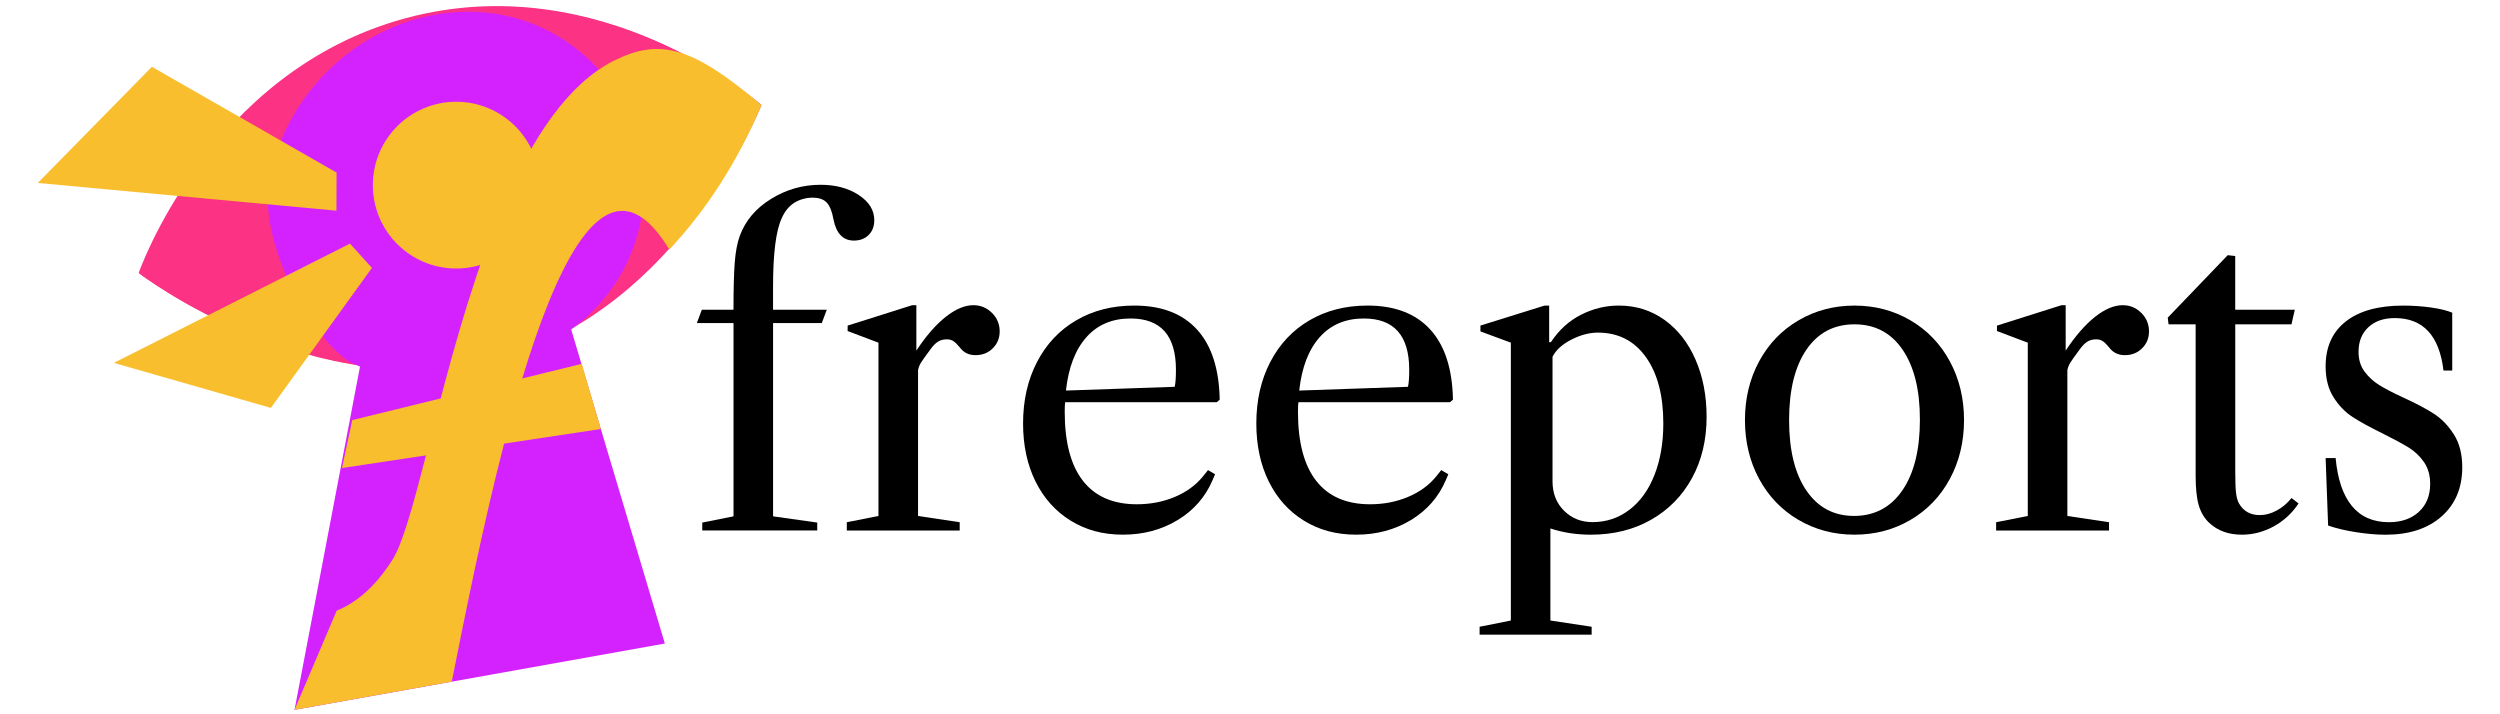
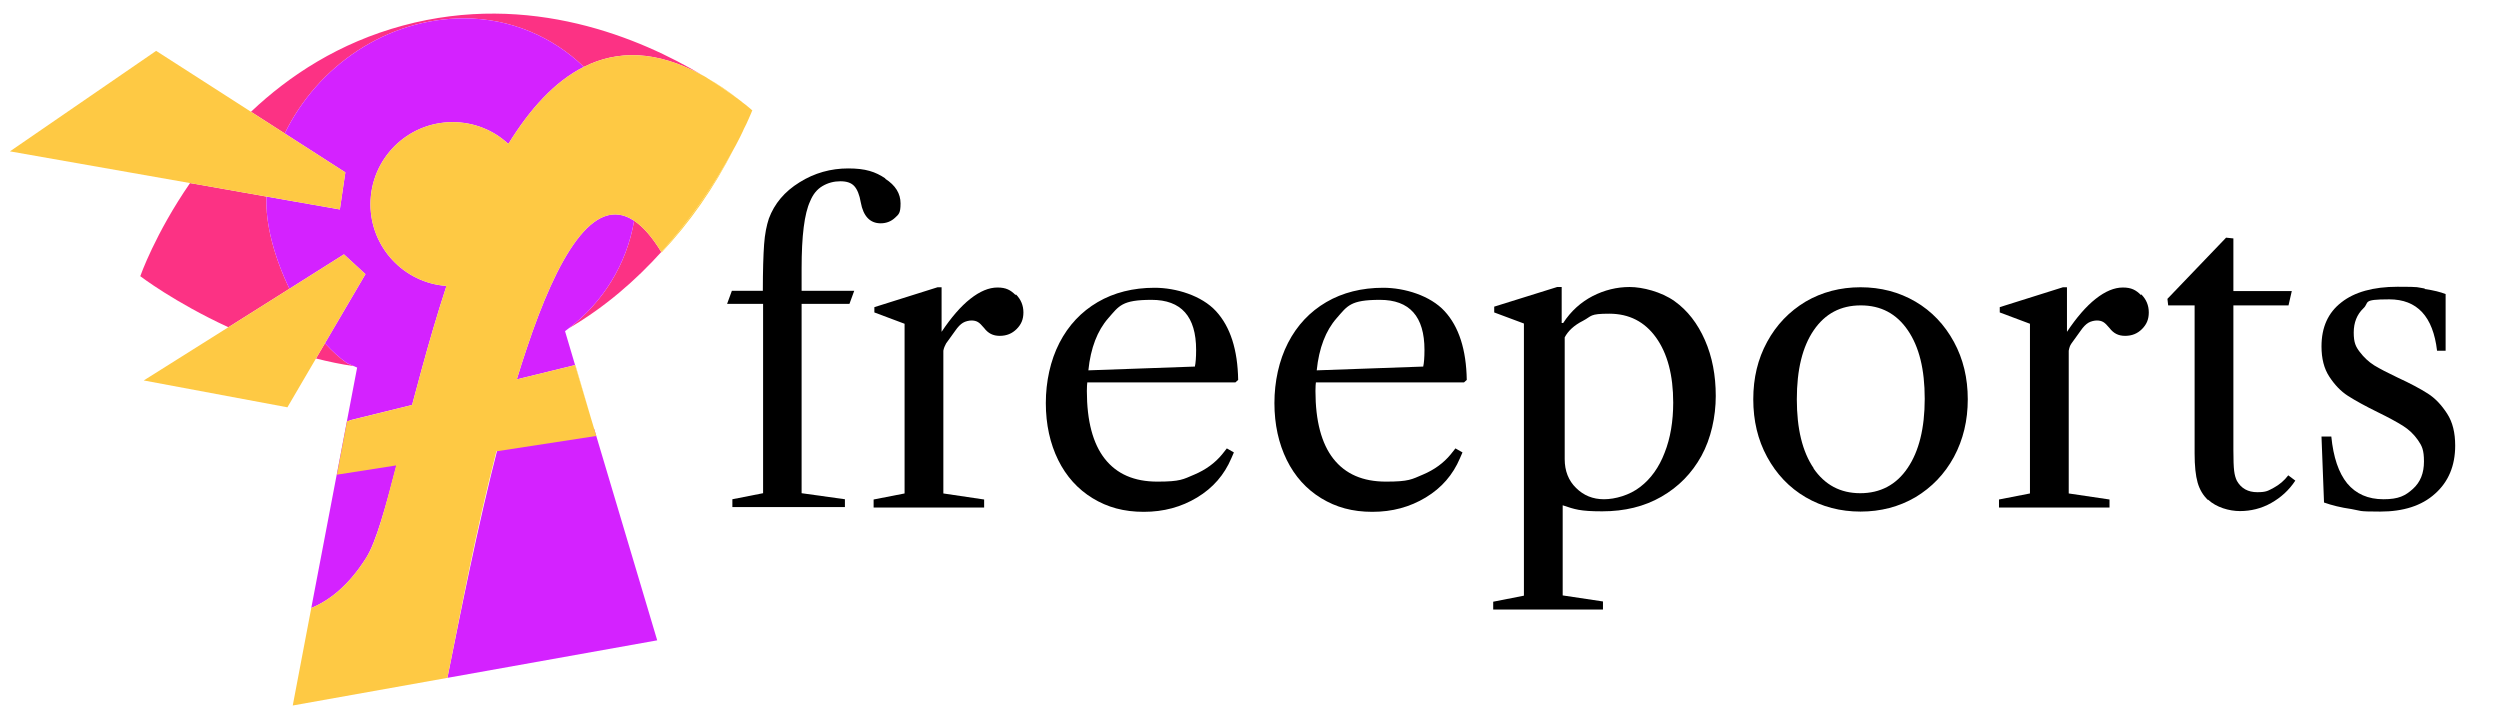
- <svg xmlns="http://www.w3.org/2000/svg" id="Livello_1" version="1.1" viewBox="0 0 992.82 283.46">
-   <defs id="defs2">
-     <style id="style1">
-       .st0 {
-         fill: none;
-       }
- 
-       .st1 {
-         fill: #d422ff;
-       }
- 
-       .st2 {
-         fill: #ffcd40;
-         opacity: .85;
-       }
- 
-       .st3 {
-         clip-path: url(#clippath-1);
-       }
- 
-       .st4 {
-         fill: #f9be2d;
-       }
- 
-       .st5 {
-         fill: #fc3284;
-       }
- 
-       .st6 {
-         clip-path: url(#clippath);
-       }
-     </style>
-     <clipPath id="clippath">
-       <path class="st0" d="M301.96,41.45S239.17-13.95,160.94,7.27C82.71,28.48,55.07,108.4,55.07,108.4c0,0,69.97,53.45,142.46,33.8,72.49-19.66,104.44-100.75,104.44-100.75Z" id="path1" />
-     </clipPath>
-     <clipPath id="clippath-1">
-       <path class="st0" d="M302.38,41.75S239.59-13.65,161.36,7.56C83.13,28.78,55.49,108.7,55.49,108.7c0,0,69.97,53.45,142.46,33.8,72.49-19.66,104.44-100.75,104.44-100.75Z" id="path2" />
-     </clipPath>
-   </defs>
-   <g class="st6" clip-path="url(#clippath)" id="g3">
-     <path class="st5" d="M301.96,41.45S239.17-13.95,160.94,7.27C82.71,28.48,55.07,108.4,55.07,108.4c0,0,69.97,53.45,142.46,33.8,72.49-19.66,104.44-100.75,104.44-100.75Z" id="path3" />
-   </g>
-   <circle class="st2" cx="181.05" cy="79.33" r="33.11" id="circle3" />
-   <g id="g12">
-     <path d="M341,77.43c4.14,2.7,6.2,6.04,6.2,10.01,0,2.43-.74,4.38-2.23,5.87s-3.45,2.23-5.87,2.23c-4.3,0-7-2.81-8.11-8.44-.55-3.09-1.43-5.29-2.65-6.62-1.21-1.32-3.09-1.98-5.62-1.98s-5.05.66-7.2,1.98-3.83,3.37-5.05,6.12c-2.32,4.96-3.47,14.06-3.47,27.3v9.1h21.34l-1.98,5.29h-19.35v76.76l17.54,2.48v3.14h-45.66v-3.14l12.41-2.48v-76.76h-14.56l1.98-5.29h12.57c0-8.27.17-14.53.5-18.78.33-4.24.99-7.75,1.99-10.5,2.2-6.06,6.34-10.97,12.41-14.72,6.06-3.75,12.63-5.62,19.69-5.62,5.96,0,11,1.35,15.14,4.05Z" id="path4" />
-     <path d="M393.94,124.25c2.04,2.04,3.06,4.49,3.06,7.36,0,2.65-.91,4.88-2.73,6.7-1.82,1.82-4.11,2.73-6.87,2.73s-4.74-1.05-6.29-3.14c-.99-1.21-1.85-2.04-2.56-2.48-.72-.44-1.57-.66-2.56-.66-1.32,0-2.48.3-3.47.91-.99.61-2.04,1.68-3.14,3.23-1.88,2.54-3.09,4.25-3.64,5.13-.55.88-.94,1.88-1.16,2.98v57.9l16.54,2.48v3.31h-44.83v-3.31l12.57-2.48v-68.82l-12.24-4.63v-2.15l25.64-8.11h1.65v18.03c3.86-5.84,7.75-10.31,11.66-13.4,3.91-3.09,7.58-4.63,11-4.63,2.87,0,5.32,1.02,7.36,3.06Z" id="path5" />
-     <path d="M423,159.73c-.11.77-.17,2.04-.17,3.81,0,12.13,2.42,21.29,7.28,27.46,4.85,6.18,11.97,9.26,21.34,9.26,5.4,0,10.42-.96,15.05-2.9,4.63-1.93,8.38-4.66,11.25-8.19l1.98-2.48,2.81,1.65-.99,2.32c-2.87,6.73-7.5,12.02-13.89,15.88-6.4,3.86-13.62,5.79-21.67,5.79s-14.75-1.85-20.76-5.54c-6.01-3.69-10.67-8.88-13.98-15.55-3.31-6.67-4.96-14.36-4.96-23.08,0-9.15,1.85-17.29,5.54-24.4,3.69-7.11,8.88-12.63,15.55-16.54,6.67-3.91,14.36-5.87,23.08-5.87,10.81,0,19.11,3.17,24.9,9.51,5.79,6.34,8.79,15.63,9.02,27.87l-1.16.99h-60.21ZM431.43,133.93c-4.41,4.96-7.11,12.02-8.11,21.17l43.18-1.49c.33-1.32.5-3.58.5-6.78,0-13.57-6.01-20.35-18.03-20.35-7.28,0-13.12,2.48-17.54,7.44Z" id="path6" />
-     <path d="M515.63,159.73c-.11.77-.17,2.04-.17,3.81,0,12.13,2.42,21.29,7.28,27.46,4.85,6.18,11.97,9.26,21.34,9.26,5.4,0,10.42-.96,15.05-2.9,4.63-1.93,8.38-4.66,11.25-8.19l1.98-2.48,2.81,1.65-.99,2.32c-2.87,6.73-7.5,12.02-13.89,15.88-6.4,3.86-13.62,5.79-21.67,5.79s-14.75-1.85-20.76-5.54c-6.01-3.69-10.67-8.88-13.98-15.55-3.31-6.67-4.96-14.36-4.96-23.08,0-9.15,1.85-17.29,5.54-24.4,3.69-7.11,8.88-12.63,15.55-16.54,6.67-3.91,14.36-5.87,23.08-5.87,10.81,0,19.11,3.17,24.9,9.51,5.79,6.34,8.79,15.63,9.02,27.87l-1.16.99h-60.21ZM524.07,133.93c-4.41,4.96-7.11,12.02-8.11,21.17l43.18-1.49c.33-1.32.5-3.58.5-6.78,0-13.57-6.01-20.35-18.03-20.35-7.28,0-13.12,2.48-17.54,7.44Z" id="path7" />
-     <path d="M632.09,248.9v3.14h-44.5v-3.14l12.41-2.48v-110.34l-12.08-4.47v-2.32l25.48-7.94h1.82v14.56h.66c3.2-4.85,7.2-8.49,11.99-10.92,4.8-2.42,9.79-3.64,14.97-3.64,6.84,0,12.9,1.9,18.2,5.71,5.29,3.81,9.4,9.07,12.32,15.8,2.92,6.73,4.38,14.28,4.38,22.66,0,9.16-1.93,17.26-5.79,24.32-3.86,7.06-9.26,12.57-16.21,16.54-6.95,3.97-14.94,5.96-23.99,5.96-5.74,0-11.08-.83-16.05-2.48v36.56l16.38,2.48ZM647.15,202.41c4.3-3.31,7.61-7.94,9.93-13.9,2.32-5.96,3.47-12.74,3.47-20.35,0-11.14-2.32-19.93-6.95-26.39-4.63-6.45-10.97-9.68-19.02-9.68-3.42,0-6.95.94-10.59,2.81-3.64,1.88-6.12,4.14-7.44,6.78v49.46c0,4.74,1.51,8.63,4.55,11.66,3.03,3.03,6.81,4.55,11.33,4.55,5.51,0,10.42-1.65,14.72-4.96Z" id="path8" />
-     <path d="M758.72,127.23c6.67,3.92,11.88,9.35,15.63,16.29,3.75,6.95,5.62,14.72,5.62,23.32s-1.88,16.38-5.62,23.33c-3.75,6.95-8.96,12.38-15.63,16.29-6.67,3.92-14.09,5.87-22.25,5.87s-15.58-1.96-22.25-5.87c-6.67-3.91-11.88-9.35-15.63-16.29-3.75-6.95-5.62-14.72-5.62-23.33s1.87-16.38,5.62-23.32c3.75-6.95,8.96-12.38,15.63-16.29,6.67-3.91,14.09-5.87,22.25-5.87s15.58,1.96,22.25,5.87ZM717.37,194.8c4.58,6.73,10.89,10.09,18.94,10.09s14.56-3.39,19.19-10.17c4.63-6.78,6.95-16.13,6.95-28.04s-2.29-21.06-6.87-27.79c-4.58-6.73-10.95-10.09-19.11-10.09s-14.53,3.37-19.11,10.09c-4.58,6.73-6.86,16.05-6.86,27.96s2.29,21.23,6.86,27.96Z" id="path9" />
-     <path d="M850.37,124.25c2.04,2.04,3.06,4.49,3.06,7.36,0,2.65-.91,4.88-2.73,6.7s-4.11,2.73-6.87,2.73-4.74-1.05-6.29-3.14c-.99-1.21-1.85-2.04-2.56-2.48-.72-.44-1.57-.66-2.56-.66-1.32,0-2.48.3-3.47.91-.99.61-2.04,1.68-3.14,3.23-1.88,2.54-3.09,4.25-3.64,5.13-.55.88-.94,1.88-1.16,2.98v57.9l16.54,2.48v3.31h-44.83v-3.31l12.57-2.48v-68.82l-12.24-4.63v-2.15l25.64-8.11h1.65v18.03c3.86-5.84,7.75-10.31,11.66-13.4,3.91-3.09,7.58-4.63,11-4.63,2.87,0,5.32,1.02,7.36,3.06Z" id="path10" />
-     <path d="M877.41,207.71c-1.99-1.87-3.39-4.22-4.22-7.03-.83-2.81-1.24-6.75-1.24-11.83v-60.05h-10.75l-.33-2.65,23.82-24.81,2.98.33v21.34h23.66l-1.32,5.79h-22.33v58.56c0,3.97.11,6.81.33,8.52.22,1.71.6,3.06,1.16,4.05,1.76,3.09,4.52,4.63,8.27,4.63,2.21,0,4.44-.6,6.7-1.82,2.26-1.21,4.22-2.87,5.87-4.96l2.81,2.15c-2.54,3.86-5.82,6.89-9.84,9.1-4.03,2.2-8.24,3.31-12.65,3.31-5.29,0-9.59-1.55-12.9-4.63Z" id="path11" />
-     <path d="M965.33,122.1c3.58.5,6.42,1.19,8.52,2.07v22.99h-3.47c-1.65-13.9-8.11-20.84-19.35-20.84-4.41,0-7.91,1.21-10.5,3.64-2.59,2.43-3.89,5.68-3.89,9.76,0,3.09.8,5.71,2.4,7.86,1.6,2.15,3.56,3.94,5.87,5.38,2.32,1.43,5.51,3.09,9.59,4.96,5.07,2.32,9.12,4.47,12.16,6.45,3.03,1.98,5.65,4.71,7.86,8.19,2.21,3.47,3.31,7.8,3.31,12.99,0,8.16-2.73,14.67-8.19,19.52-5.46,4.85-12.88,7.28-22.25,7.28-3.53,0-7.42-.33-11.66-.99-4.25-.66-7.97-1.54-11.17-2.65l-.99-26.8h3.97c.77,8.38,2.92,14.72,6.45,19.02,3.53,4.3,8.44,6.45,14.72,6.45,4.96,0,8.93-1.38,11.91-4.14,2.98-2.76,4.47-6.45,4.47-11.08,0-3.42-.83-6.31-2.48-8.68-1.65-2.37-3.7-4.3-6.12-5.79-2.43-1.49-5.85-3.33-10.26-5.54-4.96-2.42-8.93-4.6-11.91-6.53-2.98-1.93-5.52-4.55-7.61-7.86-2.1-3.31-3.14-7.39-3.14-12.24,0-7.72,2.67-13.67,8.02-17.87,5.35-4.19,12.93-6.29,22.75-6.29,3.75,0,7.42.25,11,.74Z" id="path12" />
-   </g>
-   <g class="st3" clip-path="url(#clippath-1)" id="g13">
-     <path class="st5" d="M302.38,41.75S239.59-13.65,161.36,7.56C83.13,28.78,55.49,108.7,55.49,108.7c0,0,69.97,53.45,142.46,33.8,72.49-19.66,104.44-100.75,104.44-100.75Z" id="path13" />
-   </g>
-   <path class="st1" d="M264.04,255.56l-84.63,15.15-62.45,11.19,7.52-39.38,18.49-96.94-4.05-1.8c-18.3-12.53-36.1-49.95-31.99-72.08C113.96,33.86,147.62,4.65,186.09,4.65c18.77,0,35.82,7.44,48.35,19.54,13.16,12.66,21.32,30.46,21.32,50.15,0,4.07-.35,8.06-1.03,11.94-3.14,18.29-13.45,34.13-27.9,44.54l4.08,13.7,6.39,21.45,26.73,89.59Z" id="path14" />
-   <circle class="st4" cx="181.18" cy="73.52" r="33.11" id="circle14" />
-   <g id="g15">
-     <path class="st4" d="M302.39,41.75c-9.37,22.26-21.6,41.34-36.59,57.36-3.76-6.24-7.46-10.43-11.06-12.83-18.09-12.08-34.17,20.51-47.33,64-2.51,8.3-4.93,17.01-7.23,25.88-8.63,33.37-15.67,69.07-20.77,94.54l-62.45,11.19,16.76-39.38c7.07-2.87,14.93-8.78,22.17-20.28,3.96-6.29,8.04-21.08,12.91-39.95,1.76-6.76,3.61-14.04,5.59-21.65,13.51-51.71,33.28-118.31,69.29-136.45,18.12-9.12,31.09-5.96,58.7,17.56Z" id="path15" />
-     <polygon class="st4" points="135.81 185.87 238.61 170.37 231.03 144.49 139.89 166.83 135.81 185.87" id="polygon15" />
-   </g>
-   <polygon class="st4" points="147.69 106.4 107.57 161.99 45.22 144.11 138.99 96.74 147.69 106.4" id="polygon16" />
-   <polygon class="st4" points="133.61 83.67 15 72.66 60.32 26.52 133.66 68.54 133.61 83.67" id="polygon17" />
+ <svg xmlns="http://www.w3.org/2000/svg" width="993" height="284" viewBox="0 0 993 284" fill="none">
+   <path d="M351.6 71C355.7 73.6 357.7 76.9 357.7 80.8C357.7 84.7 357 85.1 355.5 86.5C354 87.9 352.1 88.7 349.8 88.7C345.6 88.7 342.9 85.9 341.9 80.4C341.4 77.4 340.5 75.2 339.3 73.9C338.1 72.6 336.3 72 333.8 72C331.3 72 328.9 72.6 326.7 73.9C324.5 75.2 322.9 77.2 321.8 79.9C319.5 84.8 318.4 93.7 318.4 106.6V115.5H339.3L337.4 120.7H318.4V195.9L335.6 198.3V201.4H290.9V198.3L303.1 195.9V120.7H288.8L290.7 115.5H303C303 107.4 303.2 101.3 303.5 97.1C303.8 92.9 304.5 89.5 305.4 86.8C307.6 80.9 311.6 76.1 317.6 72.4C323.5 68.7 330 66.9 336.9 66.9C343.8 66.9 347.7 68.2 351.7 70.9L351.6 71Z" fill="black" />
+   <path d="M403.5 116.9C405.5 118.9 406.5 121.3 406.5 124.1C406.5 126.9 405.6 128.9 403.8 130.7C402 132.5 399.8 133.4 397.1 133.4C394.4 133.4 392.5 132.4 390.9 130.3C389.9 129.1 389.1 128.3 388.4 127.9C387.7 127.5 386.9 127.3 385.9 127.3C384.9 127.3 383.5 127.6 382.5 128.2C381.5 128.8 380.5 129.8 379.4 131.4C377.6 133.9 376.4 135.6 375.8 136.4C375.3 137.3 374.9 138.2 374.7 139.3V196L390.9 198.4V201.6H347V198.4L359.3 196V128.6L347.3 124.1V122L372.4 114.1H374V131.8C377.8 126.1 381.6 121.7 385.4 118.7C389.2 115.7 392.8 114.2 396.2 114.2C399.6 114.2 401.4 115.2 403.4 117.2L403.5 116.9Z" fill="black" />
+   <path d="M431.9 151.6C431.8 152.4 431.7 153.6 431.7 155.3C431.7 167.2 434.1 176.2 438.8 182.2C443.6 188.3 450.5 191.3 459.7 191.3C468.9 191.3 469.9 190.4 474.4 188.5C478.9 186.6 482.6 183.9 485.4 180.5L487.3 178.1L490.1 179.7L489.1 182C486.3 188.6 481.8 193.8 475.5 197.6C469.2 201.4 462.2 203.3 454.3 203.3C446.4 203.3 439.9 201.5 434 197.9C428.1 194.3 423.5 189.2 420.3 182.7C417.1 176.2 415.4 168.6 415.4 160.1C415.4 151.6 417.2 143.2 420.8 136.2C424.4 129.2 429.5 123.8 436 120C442.5 116.2 450.1 114.3 458.6 114.3C467.1 114.3 477.3 117.4 483 123.6C488.7 129.8 491.6 138.9 491.8 150.9L490.7 151.9H431.7L431.9 151.6ZM440.2 126.4C435.9 131.3 433.2 138.2 432.3 147.1L474.6 145.6C474.9 144.3 475.1 142.1 475.1 139C475.1 125.7 469.2 119.1 457.4 119.1C445.6 119.1 444.5 121.5 440.2 126.4Z" fill="black" />
+   <path d="M522.7 151.6C522.6 152.4 522.5 153.6 522.5 155.3C522.5 167.2 524.9 176.2 529.6 182.2C534.4 188.3 541.3 191.3 550.5 191.3C559.7 191.3 560.7 190.4 565.2 188.5C569.7 186.6 573.4 183.9 576.2 180.5L578.1 178.1L580.9 179.7L579.9 182C577.1 188.6 572.6 193.8 566.3 197.6C560 201.4 553 203.3 545.1 203.3C537.2 203.3 530.7 201.5 524.8 197.9C518.9 194.3 514.3 189.2 511.1 182.7C507.9 176.2 506.2 168.6 506.2 160.1C506.2 151.6 508 143.2 511.6 136.2C515.2 129.2 520.3 123.8 526.8 120C533.3 116.2 540.9 114.3 549.4 114.3C557.9 114.3 568.1 117.4 573.8 123.6C579.5 129.8 582.4 138.9 582.6 150.9L581.5 151.9H522.5L522.7 151.6ZM530.9 126.4C526.6 131.3 523.9 138.2 523 147.1L565.3 145.6C565.6 144.3 565.8 142.1 565.8 139C565.8 125.7 559.9 119.1 548.1 119.1C536.3 119.1 535.2 121.5 530.9 126.4Z" fill="black" />
+   <path d="M636.7 239V242.1H593.1V239L605.3 236.6V128.5L593.5 124.1V121.8L618.5 114H620.3V128.3H620.9C624 123.5 628 120 632.6 117.6C637.3 115.2 642.2 114 647.3 114C652.4 114 659.9 115.9 665.1 119.6C670.3 123.3 674.3 128.5 677.2 135.1C680.1 141.7 681.5 149.1 681.5 157.3C681.5 165.5 679.6 174.2 675.8 181.1C672 188 666.7 193.4 659.9 197.3C653.1 201.2 645.3 203.1 636.4 203.1C627.5 203.1 625.5 202.3 620.7 200.7V236.5L636.7 238.9L636.7 239ZM651.5 193.4C655.7 190.2 659 185.6 661.2 179.8C663.5 174 664.6 167.3 664.6 159.9C664.6 149 662.3 140.4 657.8 134.1C653.3 127.8 647.1 124.6 639.2 124.6C631.3 124.6 632.4 125.5 628.8 127.4C625.2 129.2 622.8 131.5 621.5 134V182.4C621.5 187 623 190.9 626 193.8C629 196.8 632.7 198.3 637.1 198.3C641.5 198.3 647.3 196.7 651.5 193.4Z" fill="black" />
+   <path d="M760.8 119.8C767.3 123.6 772.4 129 776.1 135.8C779.8 142.6 781.6 150.2 781.6 158.6C781.6 167 779.8 174.6 776.1 181.5C772.4 188.3 767.3 193.6 760.8 197.5C754.3 201.3 747 203.2 739 203.2C731 203.2 723.7 201.3 717.2 197.5C710.7 193.7 705.6 188.3 701.9 181.5C698.2 174.7 696.4 167.1 696.4 158.6C696.4 150.1 698.2 142.6 701.9 135.8C705.6 129 710.7 123.7 717.2 119.8C723.7 116 731 114.1 739 114.1C747 114.1 754.3 116 760.8 119.8ZM720.3 186C724.8 192.6 731 195.9 738.9 195.9C746.8 195.9 753.2 192.6 757.7 185.9C762.2 179.3 764.5 170.1 764.5 158.4C764.5 146.7 762.3 137.8 757.8 131.2C753.3 124.6 747.1 121.3 739.1 121.3C731.1 121.3 724.9 124.6 720.4 131.2C715.9 137.8 713.7 146.9 713.7 158.6C713.7 170.3 715.9 179.4 720.4 186L720.3 186Z" fill="black" />
+   <path d="M850.5 116.9C852.5 118.9 853.5 121.3 853.5 124.1C853.5 126.9 852.6 128.9 850.8 130.7C849 132.5 846.8 133.4 844.1 133.4C841.4 133.4 839.5 132.4 837.9 130.3C836.9 129.1 836.1 128.3 835.4 127.9C834.7 127.5 833.9 127.3 832.9 127.3C831.9 127.3 830.5 127.6 829.5 128.2C828.5 128.8 827.5 129.8 826.4 131.4C824.6 133.9 823.4 135.6 822.8 136.4C822.2 137.2 821.9 138.2 821.7 139.3V196L837.9 198.4V201.6H794V198.4L806.3 196V128.6L794.3 124.1V122L819.4 114.1H821V131.8C824.8 126.1 828.6 121.7 832.4 118.7C836.2 115.7 839.8 114.2 843.2 114.2C846.6 114.2 848.4 115.2 850.4 117.2L850.5 116.9Z" fill="black" />
+   <path d="M877 198.6C875.1 196.8 873.7 194.5 872.9 191.7C872.1 188.9 871.7 185.1 871.7 180.1V121.3H861.2L860.9 118.7L884.2 94.4L887.1 94.7V115.6H910.3L909 121.3H887.1V178.7C887.1 182.6 887.2 185.4 887.4 187C887.6 188.7 888 190 888.5 191C890.2 194 892.9 195.5 896.6 195.5C900.3 195.5 900.9 194.9 903.2 193.7C905.4 192.5 907.3 190.9 908.9 188.8L911.7 190.9C909.2 194.7 906 197.6 902.1 199.8C898.2 202 894 203 889.7 203C885.4 203 880.3 201.5 877.1 198.5L877 198.6Z" fill="black" />
+   <path d="M963.1 114.8C966.6 115.3 969.4 116 971.4 116.8V139.3H968C966.4 125.7 960.1 118.9 949 118.9C937.9 118.9 941.3 120.1 938.7 122.5C936.2 124.9 934.9 128.1 934.9 132.1C934.9 136.1 935.7 137.7 937.3 139.8C938.9 141.9 940.8 143.7 943 145.1C945.3 146.5 948.4 148.1 952.4 150C957.4 152.3 961.3 154.4 964.3 156.3C967.3 158.2 969.8 160.9 972 164.3C974.2 167.7 975.2 171.9 975.2 177C975.2 185 972.5 191.4 967.2 196.1C961.9 200.9 954.6 203.2 945.4 203.2C936.2 203.2 938.1 202.9 934 202.2C929.8 201.6 926.2 200.7 923.1 199.6L922.1 173.4H926C926.8 181.6 928.9 187.8 932.3 192C935.8 196.2 940.6 198.3 946.7 198.3C952.8 198.3 955.4 196.9 958.4 194.2C961.4 191.5 962.8 187.9 962.8 183.3C962.8 178.7 962 177.1 960.4 174.8C958.8 172.5 956.8 170.6 954.4 169.1C952 167.6 948.7 165.8 944.4 163.7C939.5 161.3 935.7 159.2 932.7 157.3C929.7 155.4 927.3 152.8 925.2 149.6C923.1 146.4 922.1 142.4 922.1 137.6C922.1 130 924.7 124.2 930 120.1C935.2 116 942.7 113.9 952.3 113.9C961.9 113.9 959.6 114.1 963.1 114.6L963.1 114.8Z" fill="black" />
+   <path d="M114.971 114.692L90.708 129.973C69.315 120.118 55.718 109.702 55.718 109.702C55.718 109.702 61.581 92.862 75.49 72.717L105.865 78.081C105.303 88.933 109.045 102.405 114.971 114.692Z" fill="#FC3284" />
+   <path d="M140.605 145.441C135.428 144.692 130.376 143.632 125.511 142.385L129.066 136.334C131.935 139.515 134.929 142.197 137.86 144.256L140.605 145.441Z" fill="#FC3284" />
+   <path d="M278.943 29.868C260.668 19.889 245.2 19.889 231.915 26.562C219.566 14.65 202.788 7.29 184.326 7.29C153.703 7.29 126.135 26.126 113.099 53.008L99.69 44.4C114.971 29.93 134.804 16.957 160.002 10.159C210.647 -3.563 254.681 15.336 278.943 29.868Z" fill="#FC3284" />
+   <path d="M262.664 100.097C252.685 111.137 240.46 121.927 225.99 130.347C239.4 120.118 248.943 105.025 251.874 87.686C255.367 89.993 258.984 94.047 262.664 100.097Z" fill="#FC3284" />
+   <path d="M231.915 26.562C220.314 32.363 210.46 43.34 201.915 57.186C196.115 51.76 188.318 48.517 179.774 48.517C161.748 48.517 147.154 63.111 147.154 81.137C147.154 98.288 160.501 112.384 177.341 113.569C173.661 124.796 170.356 136.21 167.362 147.187C166.114 151.865 164.867 156.418 163.682 160.846L138.859 166.959L134.804 185.732L158.193 182.177C153.391 200.763 149.399 215.296 145.47 221.533C138.359 232.822 130.626 238.622 123.64 241.491L141.852 146.002L140.605 145.441L137.86 144.256C134.929 142.197 131.935 139.515 129.066 136.334L145.158 108.892L136.613 101.033L114.971 114.692C109.045 102.405 105.303 88.933 105.865 78.081L134.992 83.195L137.174 68.475L113.099 53.008C126.135 26.126 153.703 7.29 184.326 7.29C202.788 7.29 219.566 14.65 231.915 26.562Z" fill="#D422FF" />
+   <path d="M261.042 254.34L177.715 269.246C182.767 244.173 189.691 208.996 198.173 176.127L236.032 170.451L261.042 254.34Z" fill="#D422FF" />
+   <path d="M225.99 130.347C225.429 130.784 224.93 131.158 224.431 131.532L228.422 145.004L205.283 150.68C206.53 146.501 207.84 142.509 209.15 138.58C221.312 102.031 235.782 76.895 251.874 87.686C248.943 105.025 239.4 120.118 225.99 130.347Z" fill="#D422FF" />
+   <path d="M201.915 57.186C192.06 73.216 184.077 93.112 177.341 113.569C160.501 112.384 147.154 98.288 147.154 81.137C147.154 63.111 161.748 48.517 179.774 48.517C188.318 48.517 196.115 51.76 201.915 57.186Z" fill="#FEC944" />
+   <path d="M291.541 58.995C283.621 74.588 274.015 88.309 262.789 100.284C262.726 100.222 262.726 100.16 262.664 100.097C264.847 97.727 266.905 95.295 268.838 92.925C270.211 91.303 271.458 89.681 272.706 88.06C273.828 86.625 274.826 85.253 275.824 83.881C278.569 80.201 281.001 76.521 283.246 73.091C284.556 71.095 285.741 69.099 286.864 67.228C288.61 64.296 290.169 61.49 291.541 58.995Z" fill="#FFCD40" />
+   <path d="M293.475 39.536C292.914 39.099 292.29 38.662 291.666 38.226C291.043 37.727 290.356 37.29 289.608 36.791C287.3 35.107 284.493 33.236 281.375 31.303C285.242 33.486 289.296 36.23 293.475 39.536Z" fill="#FFCD40" />
+   <path d="M298.839 43.839C298.652 44.151 298.527 44.463 298.402 44.837C298.028 45.648 297.654 46.459 297.342 47.27C297.03 47.956 296.718 48.579 296.469 49.203C296.157 49.827 295.845 50.513 295.471 51.199C295.346 51.511 295.159 51.885 295.034 52.197C294.348 53.694 293.6 55.128 292.851 56.563C292.415 57.373 292.04 58.184 291.541 58.995C290.169 61.49 288.61 64.296 286.864 67.228C285.741 69.099 284.556 71.095 283.246 73.091C281.001 76.521 278.569 80.201 275.824 83.881C274.826 85.253 273.828 86.625 272.706 88.06C271.458 89.681 270.211 91.303 268.838 92.925C266.905 95.295 264.847 97.727 262.664 100.097C258.984 94.047 255.367 89.993 251.874 87.686C235.782 76.895 221.312 102.031 209.15 138.58C207.84 142.509 206.53 146.501 205.283 150.68L228.422 145.004L234.722 166.085L236.495 171.954L236.878 173.158L197.167 179.259C188.684 212.129 182.767 244.173 177.715 269.246L116.28 280.223L123.64 241.491C130.626 238.622 138.359 232.822 145.47 221.533C149.399 215.296 152.57 203.447 157.373 184.861L133.808 188.55L137.854 167.247L163.682 160.846C164.867 156.418 166.114 151.865 167.362 147.187C170.356 136.21 173.661 124.796 177.341 113.569C178.152 113.694 178.963 113.694 179.774 113.694C197.799 113.694 212.393 99.099 212.393 81.137C212.393 71.656 208.339 63.111 201.915 57.186C210.46 43.34 220.314 32.363 231.915 26.562C245.2 19.889 260.668 19.889 278.943 29.868C279.005 29.868 279.067 29.93 279.13 29.93C279.878 30.367 280.627 30.741 281.375 31.303C284.493 33.236 287.3 35.107 289.608 36.791C290.356 37.29 291.043 37.727 291.666 38.226C292.29 38.662 292.914 39.099 293.475 39.536C293.725 39.722 293.974 39.91 294.223 40.097C294.473 40.284 294.722 40.471 294.972 40.721C295.471 41.095 295.907 41.407 296.282 41.718C296.905 42.218 297.467 42.717 298.09 43.215C298.278 43.403 298.527 43.59 298.714 43.777C298.777 43.777 298.777 43.839 298.839 43.839Z" fill="#FEC944" />
+   <path d="M234.722 166.085L228.422 145.004L228.547 144.942L234.722 166.085Z" fill="#FFCD40" />
+   <path d="M145.158 108.892L129.066 136.334L125.511 142.385L114.16 161.782L57.091 151.116L90.708 129.973L114.971 114.692L136.613 101.033L145.158 108.892Z" fill="#FEC944" />
+   <path d="M137.174 68.475L134.992 83.195L105.865 78.081L75.49 72.717L3.951 60.118L62.018 20.201L99.69 44.4L113.099 53.008L137.174 68.475Z" fill="#FEC944" />
+   <path d="M216.562 81.702C216.562 101.729 200.324 118 180.268 118C179.366 118 178.464 118 177.562 117.861C174.562 91 183.562 69 204.904 55C212.052 61.606 216.562 71.132 216.562 81.702Z" fill="#FEC944" />
</svg>
